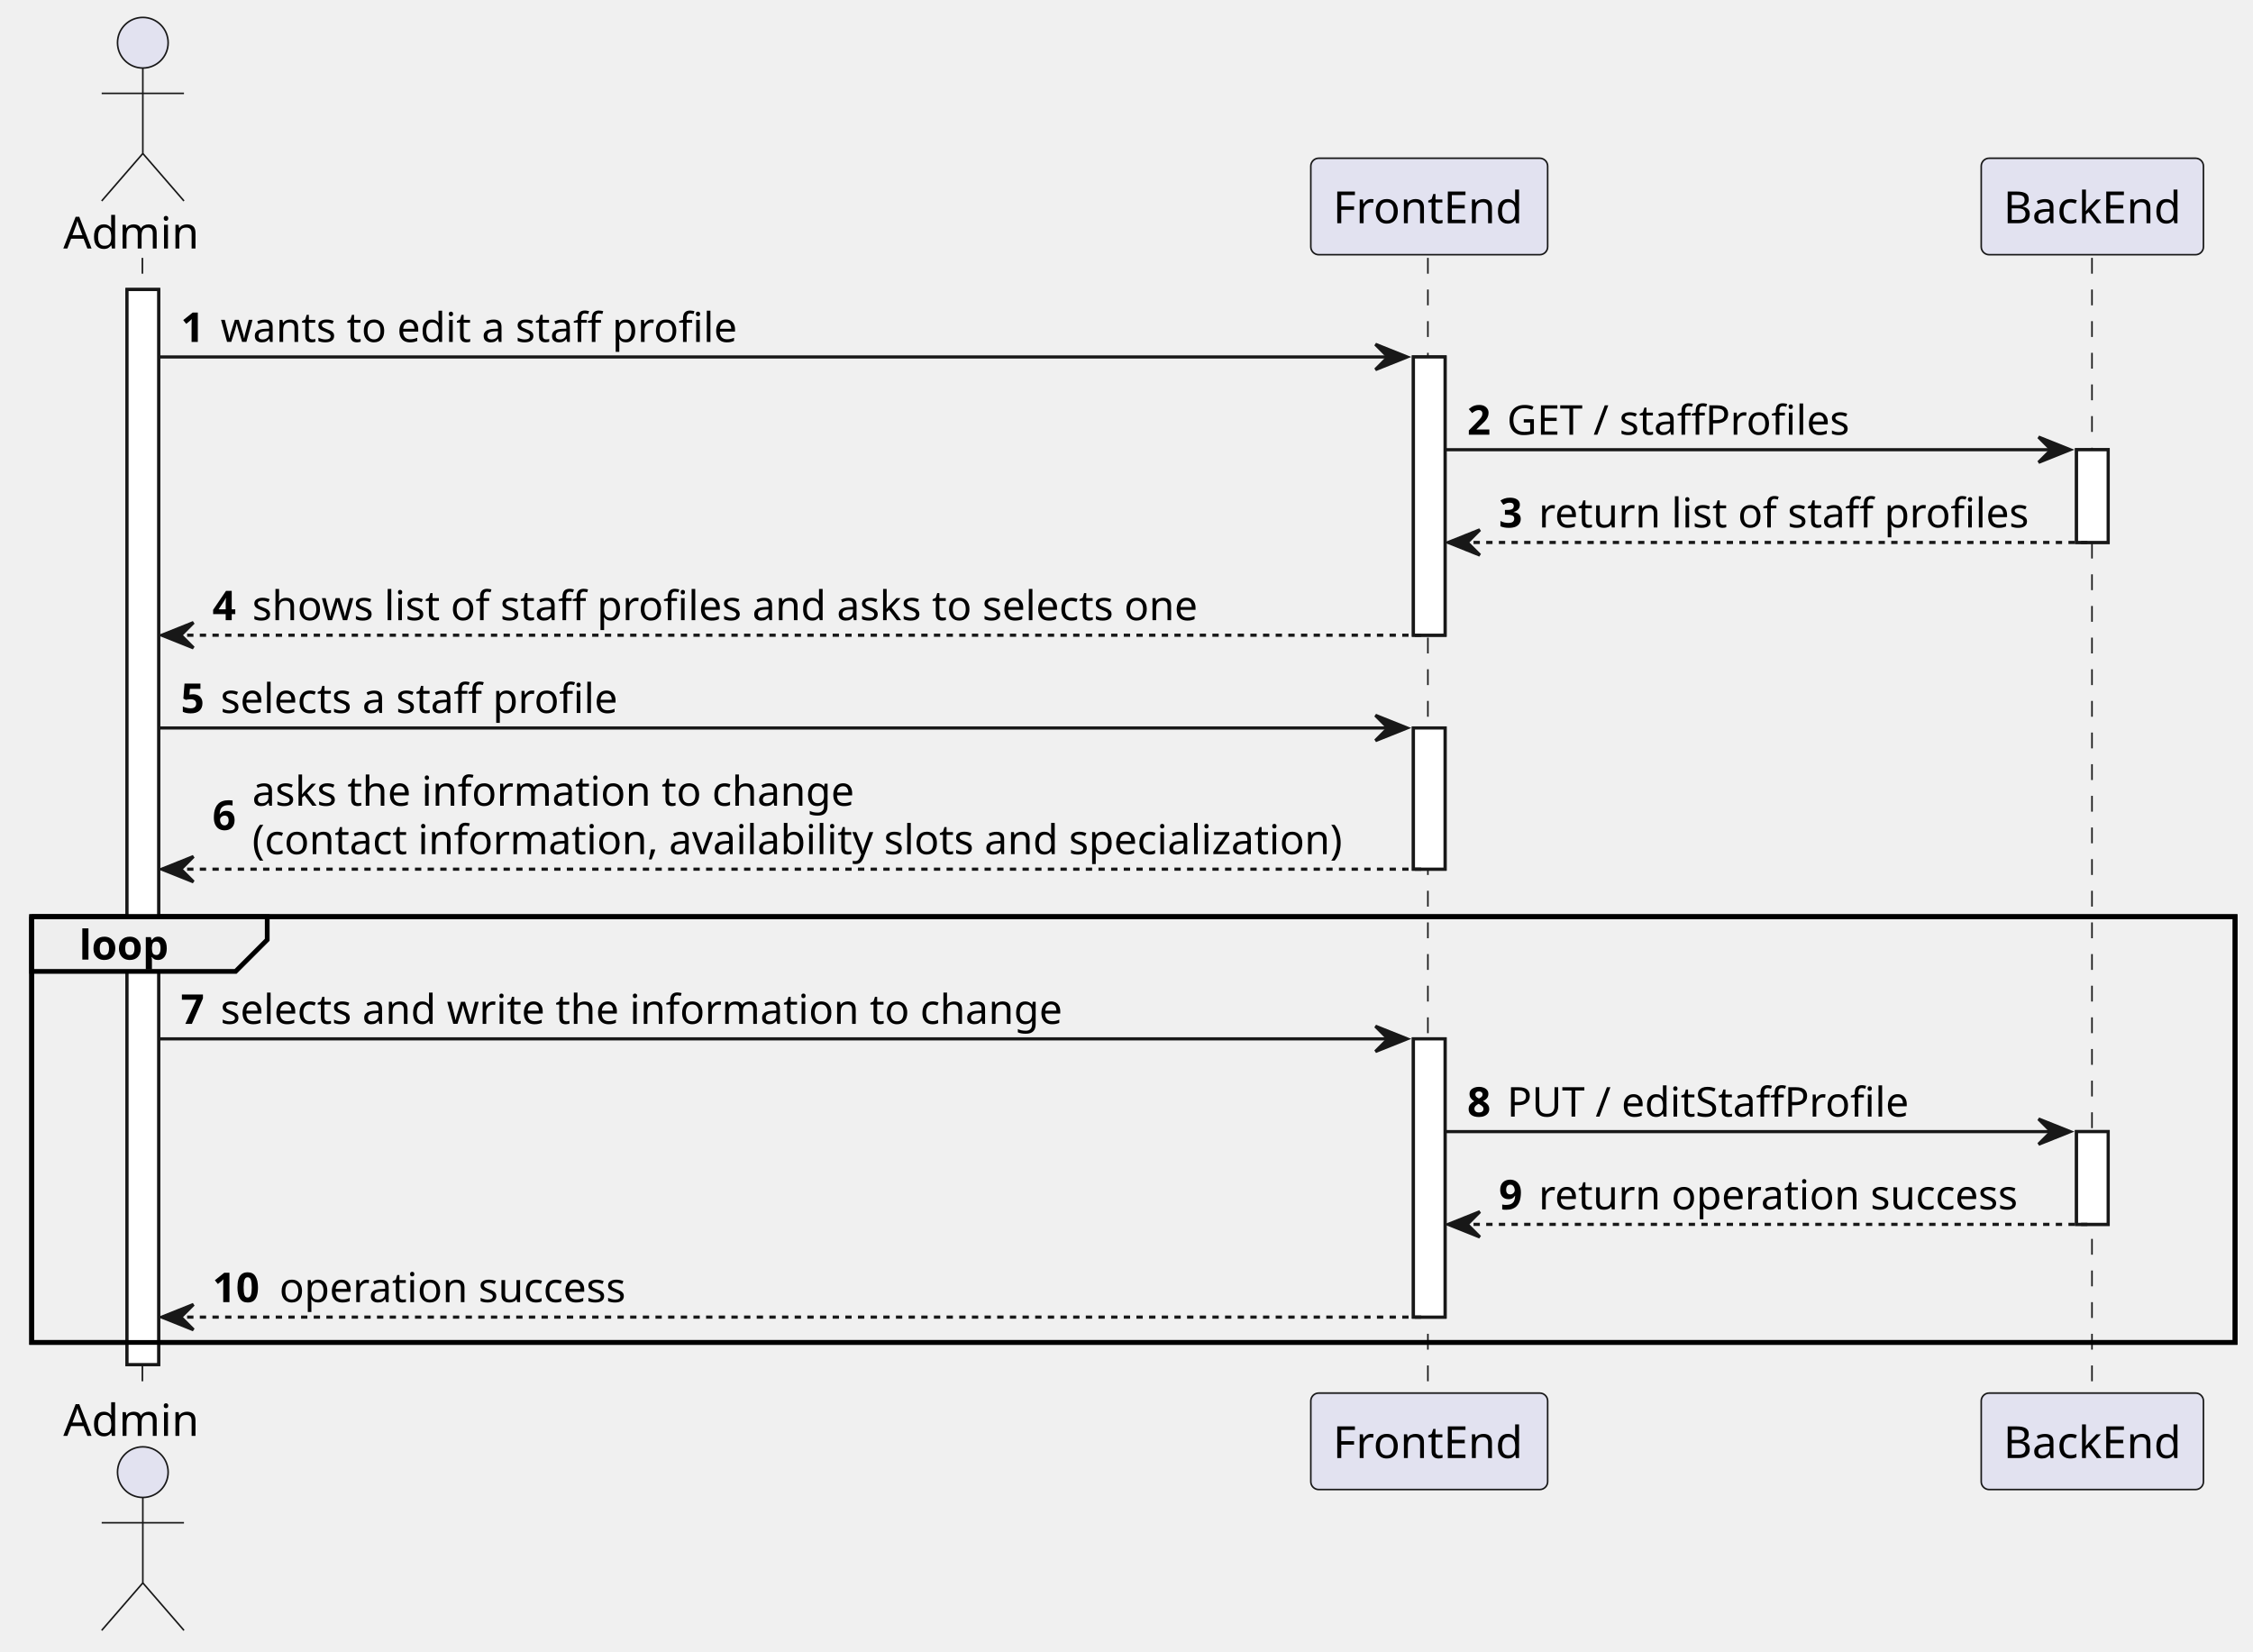
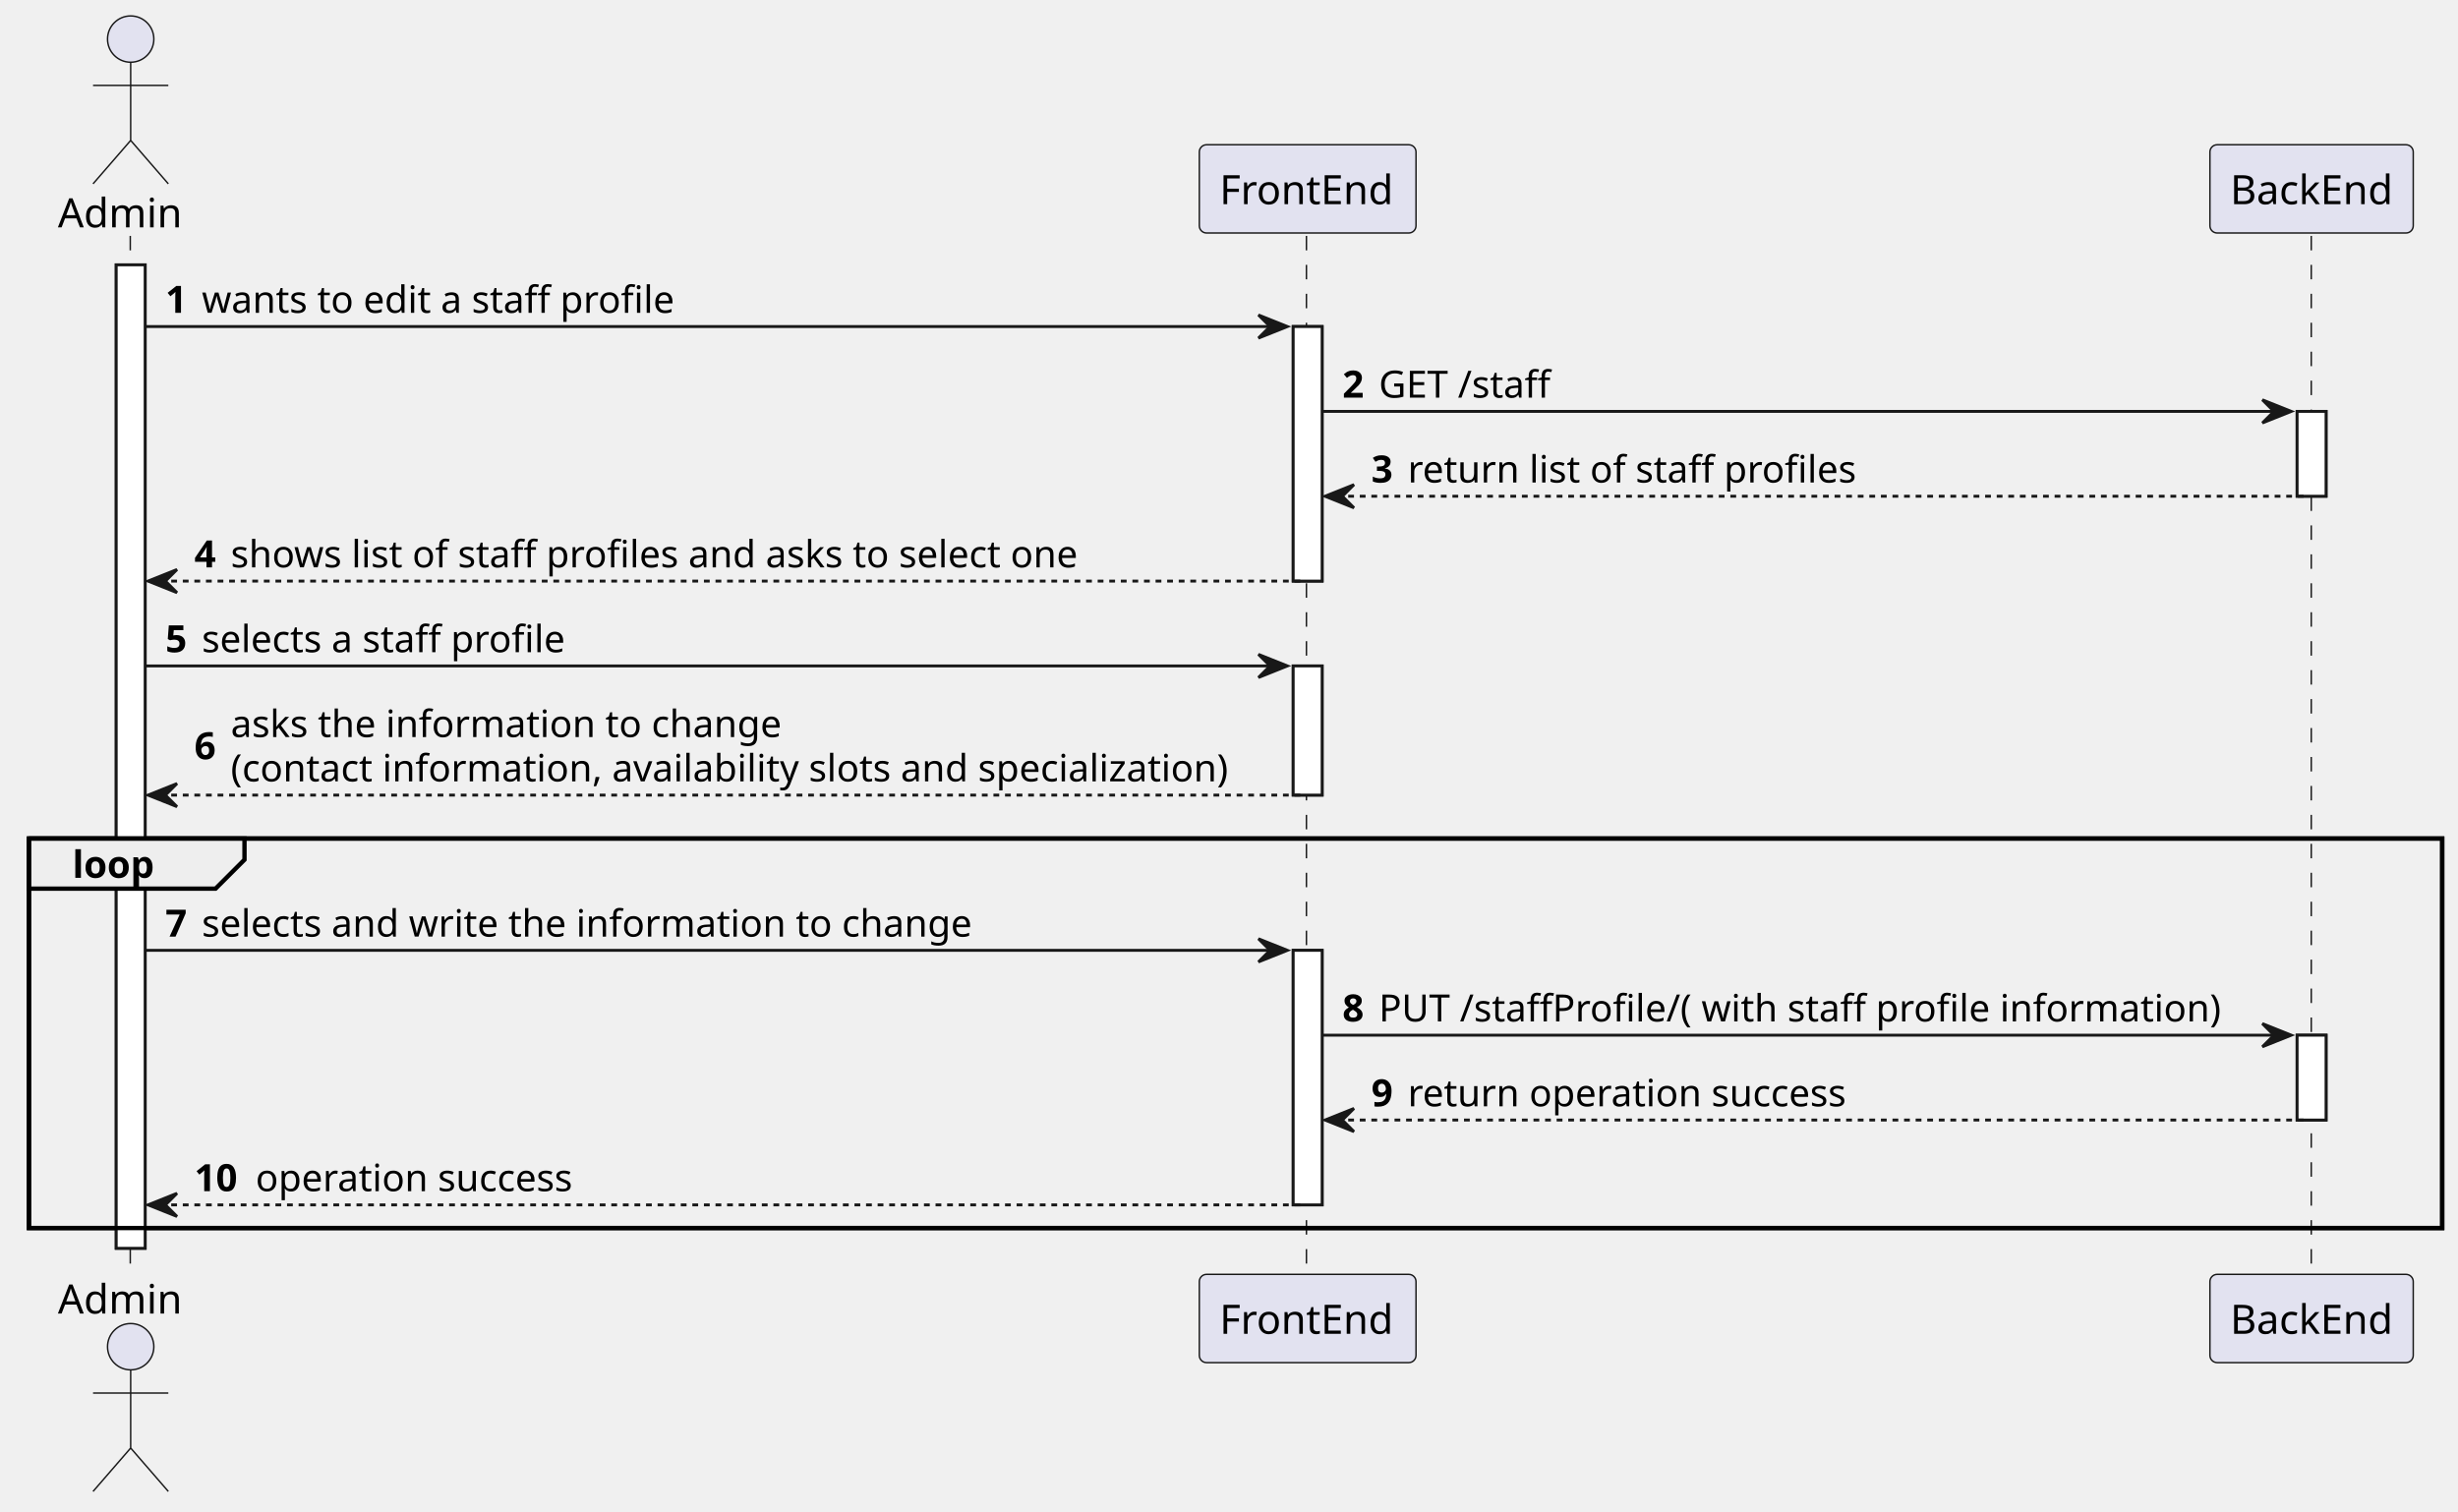
- <svg xmlns="http://www.w3.org/2000/svg" contentStyleType="text/css" height="522px" preserveAspectRatio="none" style="width:712px;height:522px;background:#FFFFFF;" version="1.1" viewBox="0 0 712 522" width="712px" zoomAndPan="magnify">
+ <svg xmlns="http://www.w3.org/2000/svg" contentStyleType="text/css" height="522px" preserveAspectRatio="none" style="width:849px;height:522px;background:#FFFFFF;" version="1.1" viewBox="0 0 849 522" width="849px" zoomAndPan="magnify">
  <defs />
  <g>
    <rect fill="#FFFFFF" height="339.727" style="stroke:#181818;stroke-width:1.0;" width="10" x="40.138" y="91.488" />
    <rect fill="#FFFFFF" height="87.932" style="stroke:#181818;stroke-width:1.0;" width="10" x="446.67" y="112.799" />
    <rect fill="#FFFFFF" height="44.621" style="stroke:#181818;stroke-width:1.0;" width="10" x="446.67" y="230.041" />
    <rect fill="#FFFFFF" height="87.932" style="stroke:#181818;stroke-width:1.0;" width="10" x="446.67" y="328.283" />
-     <rect fill="#FFFFFF" height="29.311" style="stroke:#181818;stroke-width:1.0;" width="10" x="656.229" y="142.109" />
-     <rect fill="#FFFFFF" height="29.311" style="stroke:#181818;stroke-width:1.0;" width="10" x="656.229" y="357.594" />
-     <rect fill="none" height="134.553" style="stroke:#000000;stroke-width:1.5;" width="696.341" x="10" y="289.662" />
+     <rect fill="#FFFFFF" height="29.311" style="stroke:#181818;stroke-width:1.0;" width="10" x="793.429" y="142.109" />
+     <rect fill="#FFFFFF" height="29.311" style="stroke:#181818;stroke-width:1.0;" width="10" x="793.429" y="357.594" />
+     <rect fill="none" height="134.553" style="stroke:#000000;stroke-width:1.5;" width="833.542" x="10" y="289.662" />
    <line style="stroke:#181818;stroke-width:0.5;stroke-dasharray:5.0,5.0;" x1="45" x2="45" y1="81.488" y2="441.215" />
    <line style="stroke:#181818;stroke-width:0.5;stroke-dasharray:5.0,5.0;" x1="451.247" x2="451.247" y1="81.488" y2="441.215" />
-     <line style="stroke:#181818;stroke-width:0.5;stroke-dasharray:5.0,5.0;" x1="661.116" x2="661.116" y1="81.488" y2="441.215" />
+     <line style="stroke:#181818;stroke-width:0.5;stroke-dasharray:5.0,5.0;" x1="798.316" x2="798.316" y1="81.488" y2="441.215" />
    <text fill="#000000" font-family="sans-serif" font-size="14" lengthAdjust="spacing" textLength="44.276" x="20" y="78.535">Admin</text>
    <ellipse cx="45.138" cy="13.5" fill="#E2E2F0" rx="8" ry="8" style="stroke:#181818;stroke-width:0.5;" />
    <path d="M45.138,21.5 L45.138,48.5 M32.138,29.5 L58.138,29.5 M45.138,48.5 L32.138,63.5 M45.138,48.5 L58.138,63.5 " fill="none" style="stroke:#181818;stroke-width:0.5;" />
    <text fill="#000000" font-family="sans-serif" font-size="14" lengthAdjust="spacing" textLength="44.276" x="20" y="453.75">Admin</text>
    <ellipse cx="45.138" cy="465.203" fill="#E2E2F0" rx="8" ry="8" style="stroke:#181818;stroke-width:0.5;" />
    <path d="M45.138,473.203 L45.138,500.203 M32.138,481.203 L58.138,481.203 M45.138,500.203 L32.138,515.203 M45.138,500.203 L58.138,515.203 " fill="none" style="stroke:#181818;stroke-width:0.5;" />
    <rect fill="#E2E2F0" height="30.488" rx="2.5" ry="2.5" style="stroke:#181818;stroke-width:0.5;" width="74.847" x="414.247" y="50" />
    <text fill="#000000" font-family="sans-serif" font-size="14" lengthAdjust="spacing" textLength="60.847" x="421.247" y="70.535">FrontEnd</text>
    <rect fill="#E2E2F0" height="30.488" rx="2.5" ry="2.5" style="stroke:#181818;stroke-width:0.5;" width="74.847" x="414.247" y="440.215" />
    <text fill="#000000" font-family="sans-serif" font-size="14" lengthAdjust="spacing" textLength="60.847" x="421.247" y="460.75">FrontEnd</text>
-     <rect fill="#E2E2F0" height="30.488" rx="2.5" ry="2.5" style="stroke:#181818;stroke-width:0.5;" width="70.226" x="626.116" y="50" />
-     <text fill="#000000" font-family="sans-serif" font-size="14" lengthAdjust="spacing" textLength="56.226" x="633.116" y="70.535">BackEnd</text>
-     <rect fill="#E2E2F0" height="30.488" rx="2.5" ry="2.5" style="stroke:#181818;stroke-width:0.5;" width="70.226" x="626.116" y="440.215" />
-     <text fill="#000000" font-family="sans-serif" font-size="14" lengthAdjust="spacing" textLength="56.226" x="633.116" y="460.75">BackEnd</text>
+     <rect fill="#E2E2F0" height="30.488" rx="2.5" ry="2.5" style="stroke:#181818;stroke-width:0.5;" width="70.226" x="763.316" y="50" />
+     <text fill="#000000" font-family="sans-serif" font-size="14" lengthAdjust="spacing" textLength="56.226" x="770.316" y="70.535">BackEnd</text>
+     <rect fill="#E2E2F0" height="30.488" rx="2.5" ry="2.5" style="stroke:#181818;stroke-width:0.5;" width="70.226" x="763.316" y="440.215" />
+     <text fill="#000000" font-family="sans-serif" font-size="14" lengthAdjust="spacing" textLength="56.226" x="770.316" y="460.75">BackEnd</text>
    <rect fill="#FFFFFF" height="339.727" style="stroke:#181818;stroke-width:1.0;" width="10" x="40.138" y="91.488" />
    <rect fill="#FFFFFF" height="87.932" style="stroke:#181818;stroke-width:1.0;" width="10" x="446.67" y="112.799" />
    <rect fill="#FFFFFF" height="44.621" style="stroke:#181818;stroke-width:1.0;" width="10" x="446.67" y="230.041" />
    <rect fill="#FFFFFF" height="87.932" style="stroke:#181818;stroke-width:1.0;" width="10" x="446.67" y="328.283" />
-     <rect fill="#FFFFFF" height="29.311" style="stroke:#181818;stroke-width:1.0;" width="10" x="656.229" y="142.109" />
-     <rect fill="#FFFFFF" height="29.311" style="stroke:#181818;stroke-width:1.0;" width="10" x="656.229" y="357.594" />
+     <rect fill="#FFFFFF" height="29.311" style="stroke:#181818;stroke-width:1.0;" width="10" x="793.429" y="142.109" />
+     <rect fill="#FFFFFF" height="29.311" style="stroke:#181818;stroke-width:1.0;" width="10" x="793.429" y="357.594" />
    <polygon fill="#181818" points="434.67,108.799,444.67,112.799,434.67,116.799,438.67,112.799" style="stroke:#181818;stroke-width:1.0;" />
    <line style="stroke:#181818;stroke-width:1.0;" x1="50.138" x2="440.67" y1="112.799" y2="112.799" />
    <text fill="#000000" font-family="sans-serif" font-size="13" font-weight="bold" lengthAdjust="spacing" textLength="8.576" x="57.138" y="108.057">1</text>
    <text fill="#000000" font-family="sans-serif" font-size="13" lengthAdjust="spacing" textLength="170.644" x="69.714" y="108.057">wants to edit a staff profile</text>
-     <polygon fill="#181818" points="644.229,138.109,654.229,142.109,644.229,146.109,648.229,142.109" style="stroke:#181818;stroke-width:1.0;" />
-     <line style="stroke:#181818;stroke-width:1.0;" x1="456.67" x2="650.229" y1="142.109" y2="142.109" />
+     <polygon fill="#181818" points="781.429,138.109,791.429,142.109,781.429,146.109,785.429,142.109" style="stroke:#181818;stroke-width:1.0;" />
+     <line style="stroke:#181818;stroke-width:1.0;" x1="456.67" x2="787.429" y1="142.109" y2="142.109" />
    <text fill="#000000" font-family="sans-serif" font-size="13" font-weight="bold" lengthAdjust="spacing" textLength="8.576" x="463.67" y="137.367">2</text>
-     <text fill="#000000" font-family="sans-serif" font-size="13" lengthAdjust="spacing" textLength="114.588" x="476.246" y="137.367">GET / staffProfiles</text>
+     <text fill="#000000" font-family="sans-serif" font-size="13" lengthAdjust="spacing" textLength="63.819" x="476.246" y="137.367">GET /staff</text>
    <polygon fill="#181818" points="467.67,167.42,457.67,171.42,467.67,175.42,463.67,171.42" style="stroke:#181818;stroke-width:1.0;" />
-     <line style="stroke:#181818;stroke-width:1.0;stroke-dasharray:2.0,2.0;" x1="461.67" x2="660.229" y1="171.42" y2="171.42" />
+     <line style="stroke:#181818;stroke-width:1.0;stroke-dasharray:2.0,2.0;" x1="461.67" x2="797.429" y1="171.42" y2="171.42" />
    <text fill="#000000" font-family="sans-serif" font-size="13" font-weight="bold" lengthAdjust="spacing" textLength="8.576" x="473.67" y="166.678">3</text>
    <text fill="#000000" font-family="sans-serif" font-size="13" lengthAdjust="spacing" textLength="162.982" x="486.246" y="166.678">return list of staff profiles</text>
    <polygon fill="#181818" points="61.138,196.731,51.138,200.731,61.138,204.731,57.138,200.731" style="stroke:#181818;stroke-width:1.0;" />
    <line style="stroke:#181818;stroke-width:1.0;stroke-dasharray:2.0,2.0;" x1="55.138" x2="450.67" y1="200.731" y2="200.731" />
    <text fill="#000000" font-family="sans-serif" font-size="13" font-weight="bold" lengthAdjust="spacing" textLength="8.576" x="67.138" y="195.988">4</text>
-     <text fill="#000000" font-family="sans-serif" font-size="13" lengthAdjust="spacing" textLength="314.615" x="79.714" y="195.988">shows list of staff profiles and asks to selects one</text>
+     <text fill="#000000" font-family="sans-serif" font-size="13" lengthAdjust="spacing" textLength="307.988" x="79.714" y="195.988">shows list of staff profiles and asks to select one</text>
    <polygon fill="#181818" points="434.67,226.041,444.67,230.041,434.67,234.041,438.67,230.041" style="stroke:#181818;stroke-width:1.0;" />
    <line style="stroke:#181818;stroke-width:1.0;" x1="50.138" x2="440.67" y1="230.041" y2="230.041" />
    <text fill="#000000" font-family="sans-serif" font-size="13" font-weight="bold" lengthAdjust="spacing" textLength="8.576" x="57.138" y="225.299">5</text>
    <text fill="#000000" font-family="sans-serif" font-size="13" lengthAdjust="spacing" textLength="131.79" x="69.714" y="225.299">selects a staff profile</text>
    <polygon fill="#181818" points="61.138,270.662,51.138,274.662,61.138,278.662,57.138,274.662" style="stroke:#181818;stroke-width:1.0;" />
    <line style="stroke:#181818;stroke-width:1.0;stroke-dasharray:2.0,2.0;" x1="55.138" x2="450.67" y1="274.662" y2="274.662" />
    <text fill="#000000" font-family="sans-serif" font-size="13" font-weight="bold" lengthAdjust="spacing" textLength="8.576" x="67.138" y="262.265">6</text>
    <text fill="#000000" font-family="sans-serif" font-size="13" lengthAdjust="spacing" textLength="196.727" x="79.714" y="254.609">asks the information to change</text>
    <text fill="#000000" font-family="sans-serif" font-size="13" lengthAdjust="spacing" textLength="359.957" x="79.714" y="269.92">(contact information, availability slots and specialization)</text>
    <path d="M10,289.662 L84.447,289.662 L84.447,296.973 L74.447,306.973 L10,306.973 L10,289.662 " fill="#EEEEEE" style="stroke:#000000;stroke-width:1.5;" />
-     <rect fill="none" height="134.553" style="stroke:#000000;stroke-width:1.5;" width="696.341" x="10" y="289.662" />
+     <rect fill="none" height="134.553" style="stroke:#000000;stroke-width:1.5;" width="833.542" x="10" y="289.662" />
    <text fill="#000000" font-family="sans-serif" font-size="13" font-weight="bold" lengthAdjust="spacing" textLength="29.447" x="25" y="303.231">loop</text>
    <polygon fill="#181818" points="434.67,324.283,444.67,328.283,434.67,332.283,438.67,328.283" style="stroke:#181818;stroke-width:1.0;" />
    <line style="stroke:#181818;stroke-width:1.0;" x1="50.138" x2="440.67" y1="328.283" y2="328.283" />
    <text fill="#000000" font-family="sans-serif" font-size="13" font-weight="bold" lengthAdjust="spacing" textLength="8.576" x="57.138" y="323.541">7</text>
    <text fill="#000000" font-family="sans-serif" font-size="13" lengthAdjust="spacing" textLength="274.568" x="69.714" y="323.541">selects and write the information to change</text>
-     <polygon fill="#181818" points="644.229,353.594,654.229,357.594,644.229,361.594,648.229,357.594" style="stroke:#181818;stroke-width:1.0;" />
-     <line style="stroke:#181818;stroke-width:1.0;" x1="456.67" x2="650.229" y1="357.594" y2="357.594" />
+     <polygon fill="#181818" points="781.429,353.594,791.429,357.594,781.429,361.594,785.429,357.594" style="stroke:#181818;stroke-width:1.0;" />
+     <line style="stroke:#181818;stroke-width:1.0;" x1="456.67" x2="787.429" y1="357.594" y2="357.594" />
    <text fill="#000000" font-family="sans-serif" font-size="13" font-weight="bold" lengthAdjust="spacing" textLength="8.576" x="463.67" y="352.852">8</text>
-     <text fill="#000000" font-family="sans-serif" font-size="13" lengthAdjust="spacing" textLength="132.133" x="476.246" y="352.852">PUT / editStaffProfile</text>
+     <text fill="#000000" font-family="sans-serif" font-size="13" lengthAdjust="spacing" textLength="305.183" x="476.246" y="352.852">PUT /staffProfile/( with staff profile information)</text>
    <polygon fill="#181818" points="467.67,382.904,457.67,386.904,467.67,390.904,463.67,386.904" style="stroke:#181818;stroke-width:1.0;" />
-     <line style="stroke:#181818;stroke-width:1.0;stroke-dasharray:2.0,2.0;" x1="461.67" x2="660.229" y1="386.904" y2="386.904" />
+     <line style="stroke:#181818;stroke-width:1.0;stroke-dasharray:2.0,2.0;" x1="461.67" x2="797.429" y1="386.904" y2="386.904" />
    <text fill="#000000" font-family="sans-serif" font-size="13" font-weight="bold" lengthAdjust="spacing" textLength="8.576" x="473.67" y="382.162">9</text>
    <text fill="#000000" font-family="sans-serif" font-size="13" lengthAdjust="spacing" textLength="156.197" x="486.246" y="382.162">return operation success</text>
    <polygon fill="#181818" points="61.138,412.215,51.138,416.215,61.138,420.215,57.138,416.215" style="stroke:#181818;stroke-width:1.0;" />
    <line style="stroke:#181818;stroke-width:1.0;stroke-dasharray:2.0,2.0;" x1="55.138" x2="450.67" y1="416.215" y2="416.215" />
    <text fill="#000000" font-family="sans-serif" font-size="13" font-weight="bold" lengthAdjust="spacing" textLength="17.151" x="67.138" y="411.473">10</text>
    <text fill="#000000" font-family="sans-serif" font-size="13" lengthAdjust="spacing" textLength="113.204" x="88.29" y="411.473">operation success</text>
  </g>
</svg>
